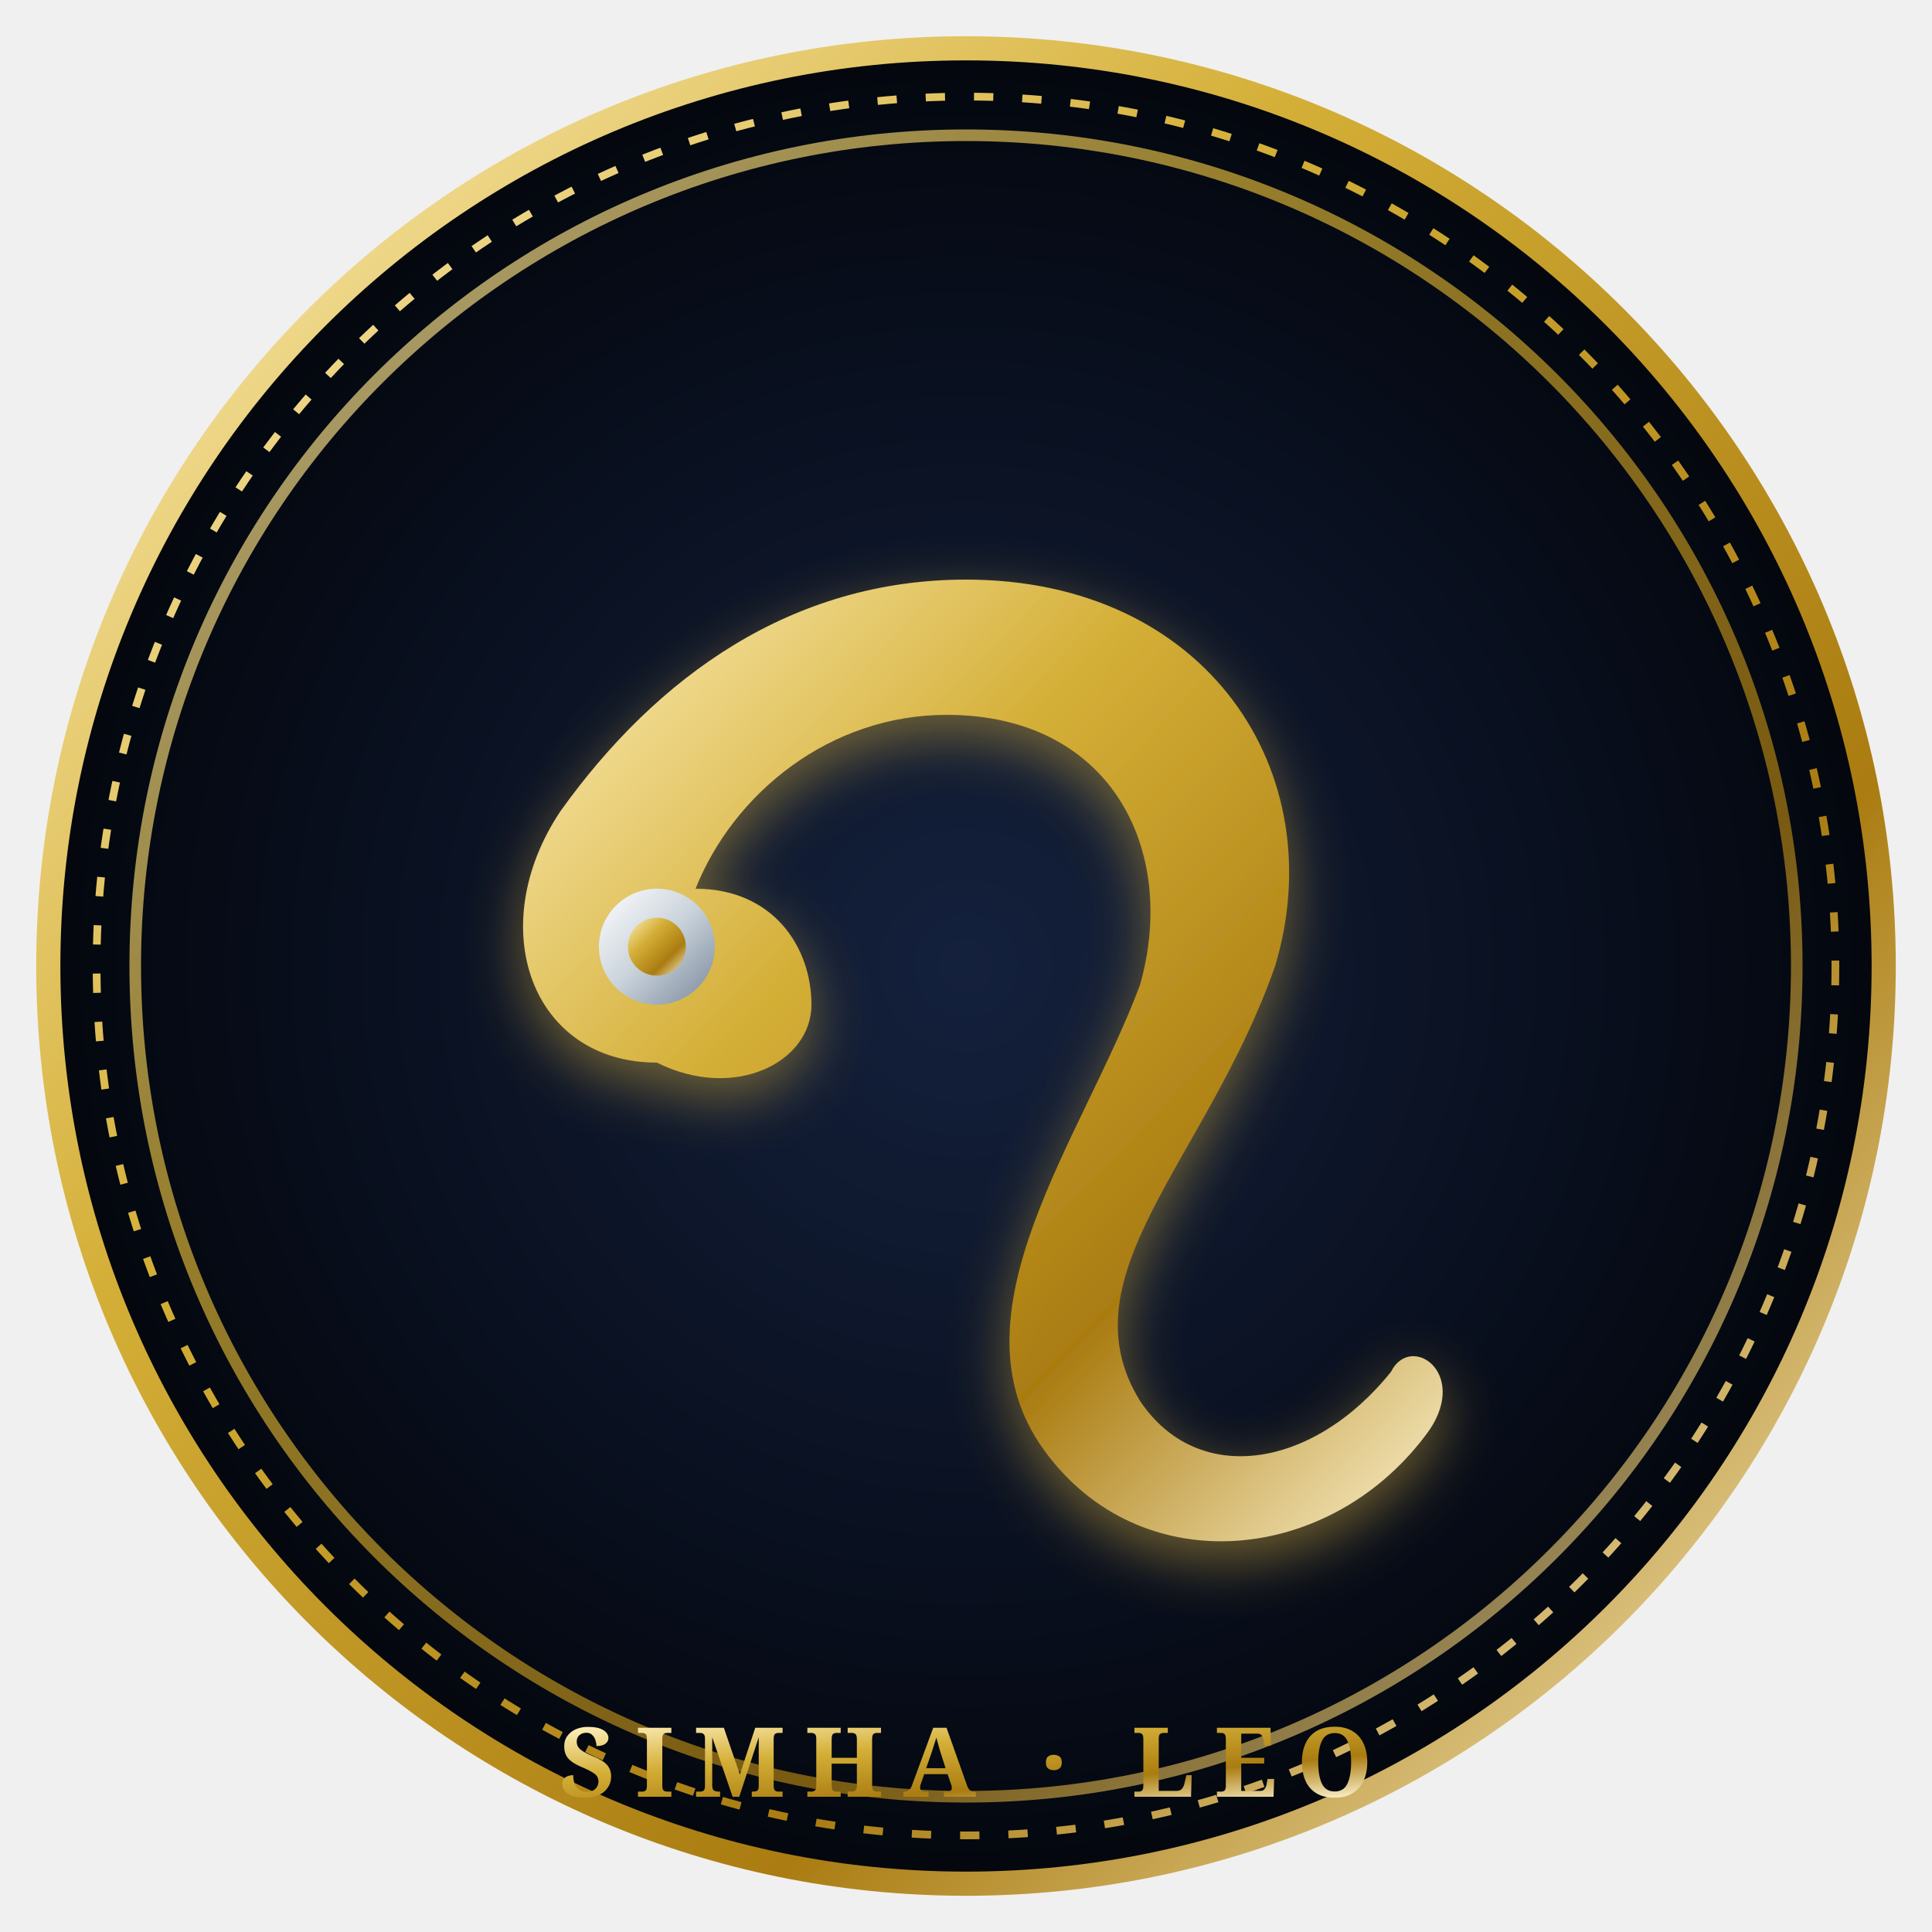
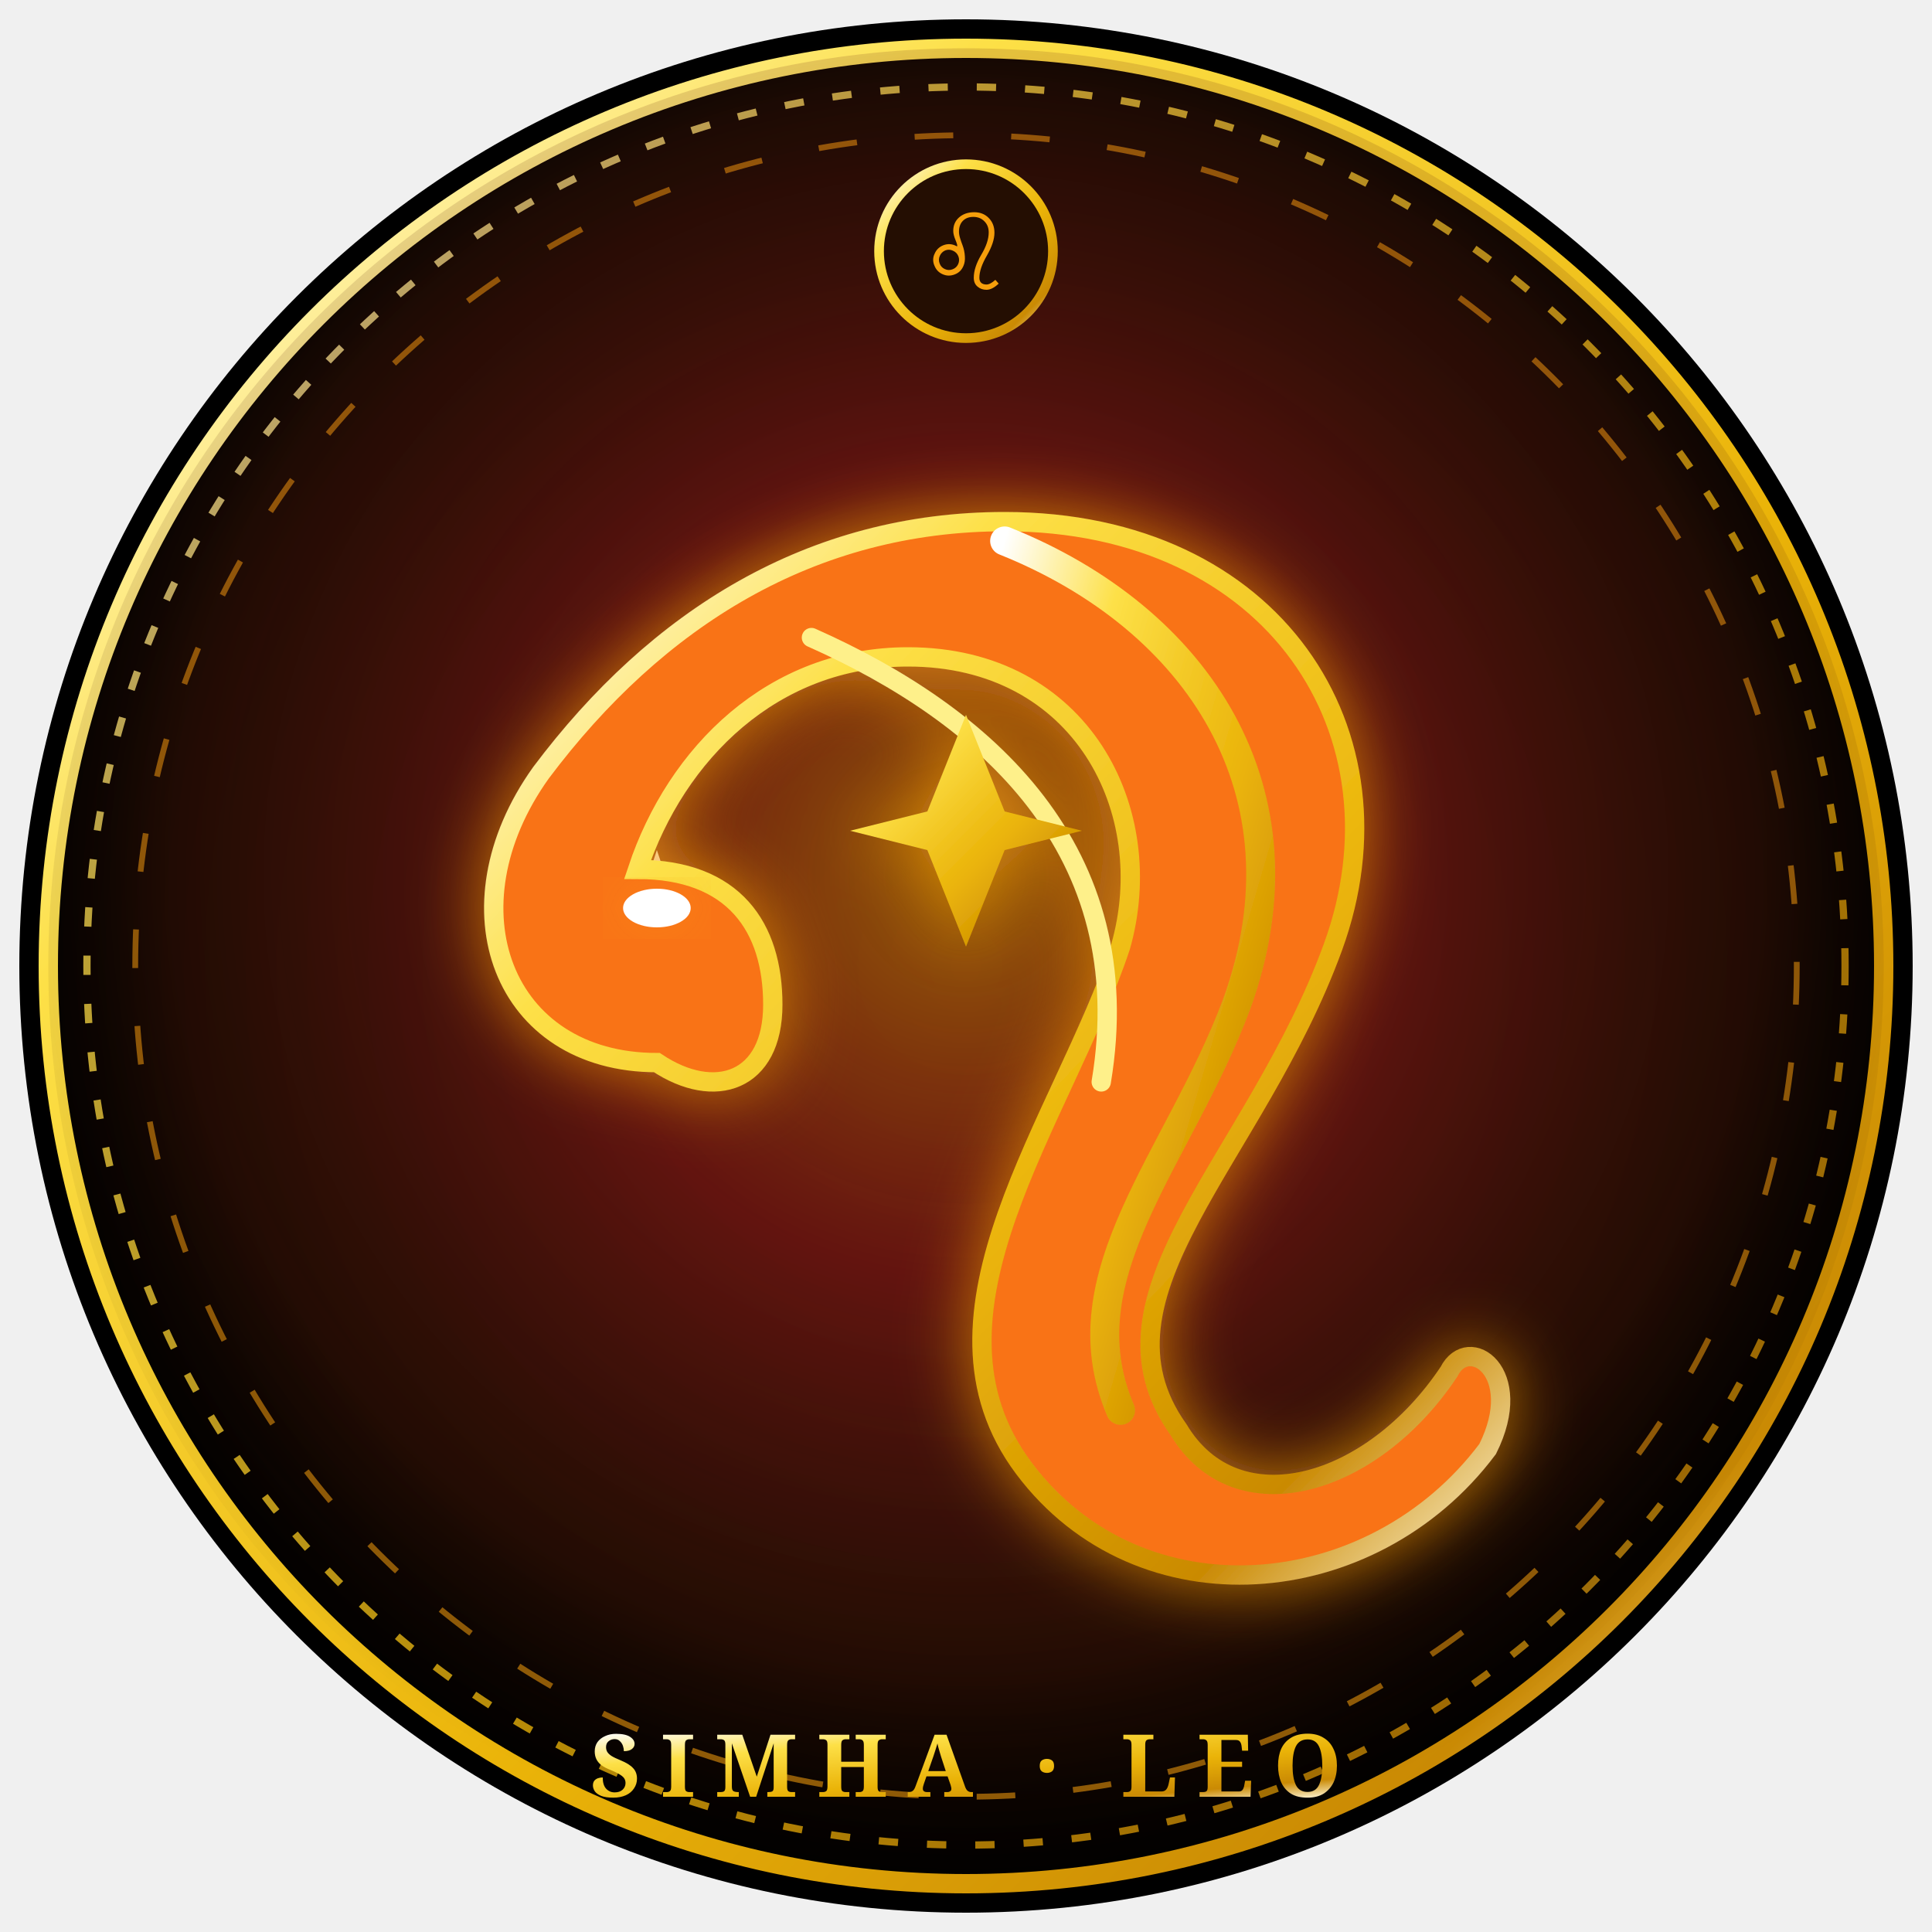
<svg xmlns="http://www.w3.org/2000/svg" viewBox="0 0 200 200" width="100%" height="100%">
  <defs>
-     <radialGradient id="bg_le" cx="50%" cy="50%" r="50%">
-       <stop offset="0%" stop-color="#14213d" />
-       <stop offset="70%" stop-color="#080e1c" />
-       <stop offset="100%" stop-color="#03060c" />
+     <radialGradient id="bg_grad" cx="50%" cy="50%" r="50%">
+       <stop offset="0%" stop-color="#240e02" />
+       <stop offset="85%" stop-color="#0a0300" />
+       <stop offset="100%" stop-color="#000000" />
    </radialGradient>
-     <linearGradient id="gold_le" x1="0%" y1="0%" x2="100%" y2="100%">
-       <stop offset="0%" stop-color="#fff0bd" />
-       <stop offset="35%" stop-color="#d4af37" />
-       <stop offset="70%" stop-color="#aa7c11" />
-       <stop offset="100%" stop-color="#fdf3cd" />
+     <linearGradient id="gold_grad" x1="0%" y1="0%" x2="100%" y2="100%">
+       <stop offset="0%" stop-color="#ffffff" />
+       <stop offset="25%" stop-color="#fde047" />
+       <stop offset="60%" stop-color="#eab308" />
+       <stop offset="85%" stop-color="#ca8a04" />
+       <stop offset="100%" stop-color="#fff8db" />
    </linearGradient>
-     <linearGradient id="silver_le" x1="0%" y1="0%" x2="100%" y2="100%">
-       <stop offset="0%" stop-color="#ffffff" />
-       <stop offset="50%" stop-color="#c9d2db" />
-       <stop offset="100%" stop-color="#7a889b" />
-     </linearGradient>
-     <filter id="glow_le" x="-20%" y="-20%" width="140%" height="140%">
-       <feDropShadow dx="0" dy="2" stdDeviation="3" flood-color="#f0c242" flood-opacity="0.45" />
+     <filter id="glow" x="-30%" y="-30%" width="160%" height="160%">
+       <feGaussianBlur stdDeviation="2.5" result="blur" />
+       <feDropShadow dx="0" dy="0" stdDeviation="3.5" flood-color="#f59e0b" flood-opacity="0.75" />
    </filter>
  </defs>
-   <circle cx="100" cy="100" r="96" fill="url(#bg_le)" />
-   <circle cx="100" cy="100" r="95" fill="none" stroke="url(#gold_le)" stroke-width="2.5" />
-   <circle cx="100" cy="100" r="90" fill="none" stroke="url(#gold_le)" stroke-width="0.8" stroke-dasharray="2,3" />
-   <circle cx="100" cy="100" r="86" fill="none" stroke="url(#gold_le)" stroke-width="1.2" opacity="0.7" />
-   <g filter="url(#glow_le)">
-     <path d="M68,110 C55,110 50,96 58,84 C68,70 82,60 100,60 C125,60 138,80 132,100 C125,120 110,132 118,145 C124,154 136,152 144,142 C146,138 152,142 148,148 C138,162 118,164 108,150 C98,136 112,118 118,102 C122,88 115,74 98,74 C86,74 76,82 72,92 C80,92 84,98 84,104 C84,110 76,114 68,110 Z" fill="url(#gold_le)" />
-     <circle cx="68" cy="98" r="6" fill="url(#silver_le)" />
-     <circle cx="68" cy="98" r="3" fill="url(#gold_le)" />
+   <circle cx="100" cy="100" r="98" fill="url(#bg_grad)" />
+   <circle cx="100" cy="100" r="95" fill="none" stroke="url(#gold_grad)" stroke-width="2" />
+   <circle cx="100" cy="100" r="91" fill="none" stroke="url(#gold_grad)" stroke-width="0.75" stroke-dasharray="2,3" opacity="0.8" />
+   <circle cx="100" cy="100" r="86" fill="none" stroke="#f59e0b" stroke-width="0.6" stroke-dasharray="4,6" opacity="0.6" />
+   <radialGradient id="le_neb" cx="50%" cy="45%" r="55%">
+     <stop offset="0%" stop-color="#f59e0b" stop-opacity="0.55" />
+     <stop offset="40%" stop-color="#dc2626" stop-opacity="0.38" />
+     <stop offset="80%" stop-color="#7c2d12" stop-opacity="0.2" />
+     <stop offset="100%" stop-color="#0a0300" stop-opacity="0" />
+   </radialGradient>
+   <circle cx="100" cy="100" r="95" fill="url(#le_neb)" />
+   <g transform="translate(68, 96)" filter="url(#glow)">
+     <polygon points="0,-8 2,-2 8,0 2,2 0,8 -2,2 -8,0 -2,-2" fill="#fff" />
+     <circle cx="0" cy="0" r="2.8" fill="#f59e0b" />
  </g>
-   <text x="100" y="186" text-anchor="middle" font-family="'Cinzel',serif" font-size="10" font-weight="700" fill="url(#gold_le)" letter-spacing="2">SIMHA · LEO</text>
+   <g filter="url(#glow)">
+     <path d="M68,110 C52,110 46,94 56,80 C68,64 84,54 104,54 C132,54 146,76 138,98 C130,120 112,134 122,148 C128,158 142,154 150,142 C152,138 158,142 154,150 C142,166 118,168 106,152 C94,136 110,116 116,98 C120,84 112,68 94,68 C80,68 70,78 66,90 C76,90 80,96 80,104 C80,112 74,114 68,110 Z" fill="#f97316" stroke="url(#gold_grad)" stroke-width="2" />
+     <path d="M104,56 C124,64 136,82 128,104 C122,120 110,132 116,146" fill="none" stroke="url(#gold_grad)" stroke-width="3" stroke-linecap="round" />
+     <path d="M84,66 C102,74 118,88 114,112" fill="none" stroke="#fef08a" stroke-width="2" stroke-linecap="round" />
+     <ellipse cx="68" cy="94" rx="3.5" ry="2" fill="#fff" filter="url(#glow)" />
+     <polygon points="100,74 104,84 112,86 104,88 100,98 96,88 88,86 96,84" fill="url(#gold_grad)" />
+   </g>
+   <g transform="translate(100, 26)">
+     <circle cx="0" cy="0" r="9" fill="#240e02" stroke="url(#gold_grad)" stroke-width="1" />
+     <text x="0" y="4" text-anchor="middle" font-family="'Cinzel', serif" font-size="11" font-weight="700" fill="#f59e0b">♌</text>
+   </g>
+   <text x="100" y="186" text-anchor="middle" font-family="'Cinzel', 'Marcellus', serif" font-size="9" font-weight="700" fill="url(#gold_grad)" letter-spacing="2">SIMHA · LEO</text>
</svg>
